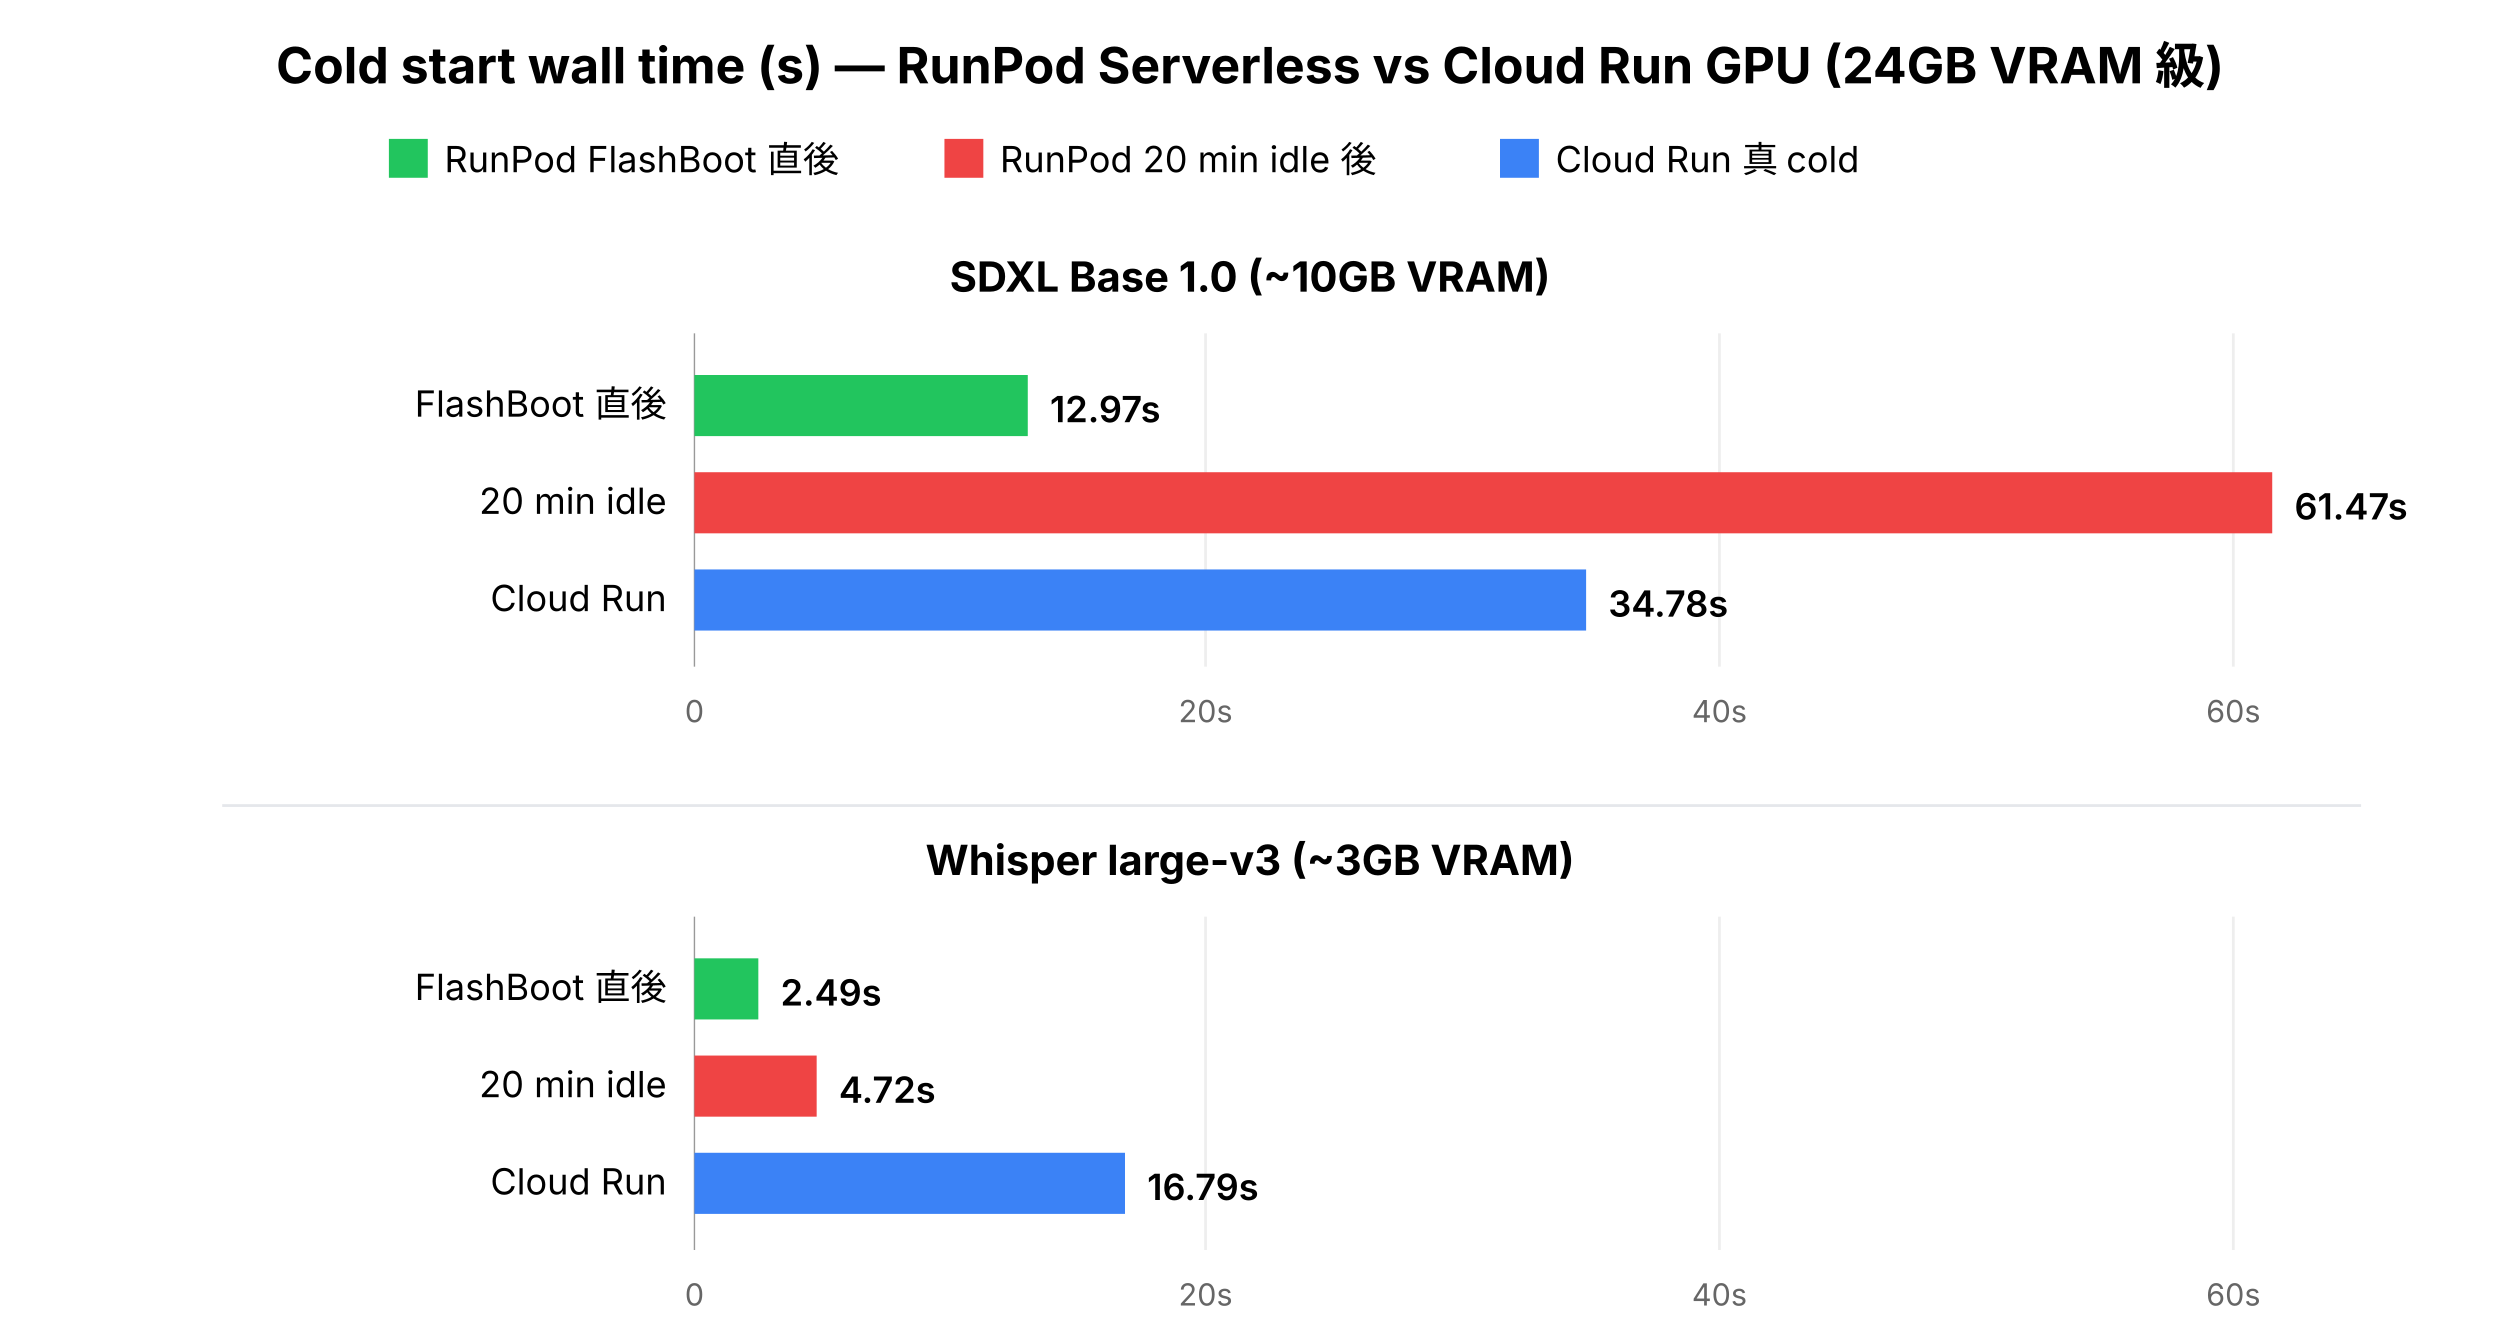
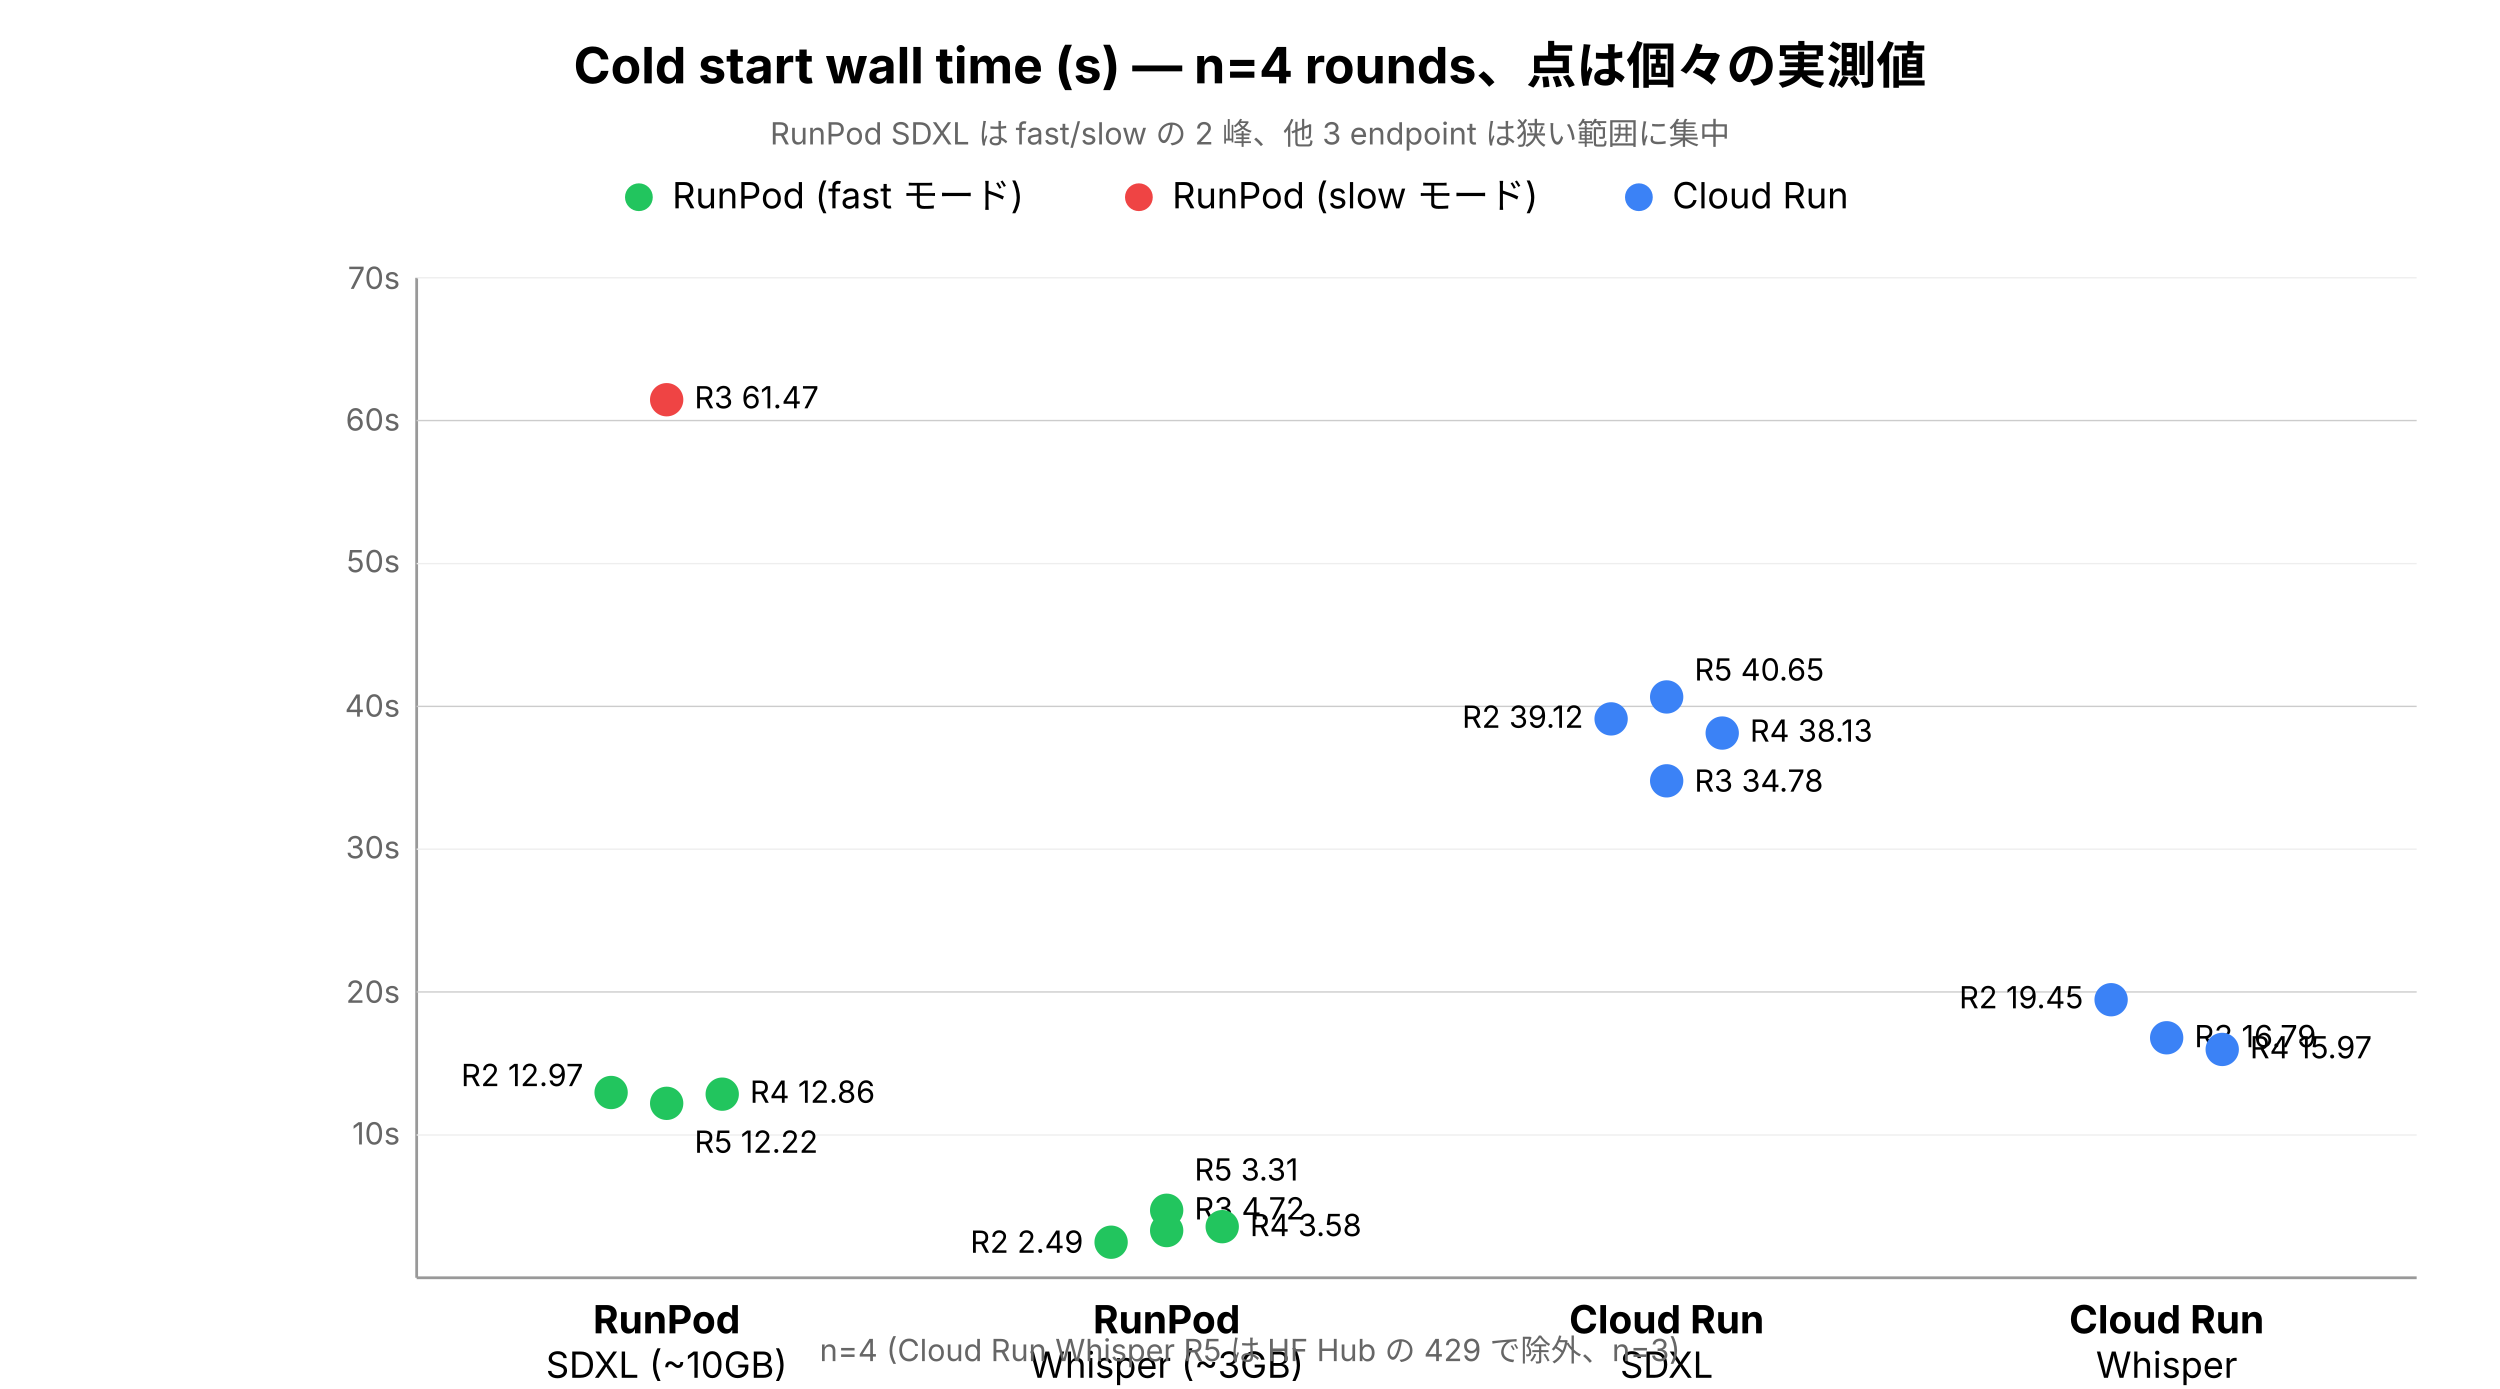
- <svg xmlns="http://www.w3.org/2000/svg" viewBox="0 0 900 480" font-family="system-ui, -apple-system, sans-serif">
+ <svg xmlns="http://www.w3.org/2000/svg" viewBox="0 0 900 500" font-family="system-ui, -apple-system, sans-serif">
  <style>
    .title { font-size: 18px; font-weight: 700; }
-     .subtitle { font-size: 15px; font-weight: 700; }
-     .label { font-size: 13px; }
-     .value { font-size: 13px; font-weight: 600; }
+     .subtitle { font-size: 14px; font-weight: 700; }
+     .cat { font-size: 13px; }
+     .value { font-size: 11px; }
    .axis { font-size: 11px; fill: #666; }
-     .gray { fill: #ddd; stroke: #999; stroke-width: 0.5; }
-     .rp-warm { fill: #22c55e; }
-     .rp-idle { fill: #ef4444; }
+     .grid { stroke: #eee; stroke-width: 0.5; }
+     .grid-major { stroke: #ccc; stroke-width: 0.5; }
+     .rp { fill: #22c55e; }
+     .rp-slow { fill: #ef4444; }
    .cr { fill: #3b82f6; }
  </style>
-   <text x="450" y="30" text-anchor="middle" class="title">Cold start wall time (s) — RunPod Serverless vs Cloud Run GPU (24GB VRAM 級)</text>
-   <g transform="translate(140,50)">
-     <rect x="0" y="0" width="14" height="14" class="rp-warm" />
-     <text x="20" y="12" class="label">RunPod FlashBoot 直後</text>
-     <rect x="200" y="0" width="14" height="14" class="rp-idle" />
-     <text x="220" y="12" class="label">RunPod 20 min idle 後</text>
-     <rect x="400" y="0" width="14" height="14" class="cr" />
-     <text x="420" y="12" class="label">Cloud Run 真 cold</text>
+   <text x="450" y="30" text-anchor="middle" class="title">Cold start wall time (s) — n=4 rounds、点は個々の実測値</text>
+   <text x="450" y="52" text-anchor="middle" class="axis" font-size="12">RunPod SDXL は fast/slow の 2 峰、他 3 endpoint は狭い範囲に集中</text>
+   <g transform="translate(230,65)">
+     <circle cx="0" cy="6" r="5" class="rp" />
+     <text x="12" y="10" class="cat">RunPod (fast モード)</text>
+     <circle cx="180" cy="6" r="5" class="rp-slow" />
+     <text x="192" y="10" class="cat">RunPod (slow モード)</text>
+     <circle cx="360" cy="6" r="5" class="cr" />
+     <text x="372" y="10" class="cat">Cloud Run</text>
  </g>
-   <text x="450" y="105" text-anchor="middle" class="subtitle">SDXL Base 1.0 (~10GB VRAM)</text>
-   <g transform="translate(250,120)">
-     <line x1="0" y1="0" x2="0" y2="120" stroke="#999" stroke-width="0.5" />
-     <line x1="184" y1="0" x2="184" y2="120" stroke="#eee" />
-     <line x1="369" y1="0" x2="369" y2="120" stroke="#eee" />
-     <line x1="554" y1="0" x2="554" y2="120" stroke="#eee" />
-     <text x="0" y="140" text-anchor="middle" class="axis">0</text>
-     <text x="184" y="140" text-anchor="middle" class="axis">20s</text>
-     <text x="369" y="140" text-anchor="middle" class="axis">40s</text>
-     <text x="554" y="140" text-anchor="middle" class="axis">60s</text>
+   <g transform="translate(150,100)">
+     <line x1="0" y1="0" x2="0" y2="360" stroke="#999" stroke-width="1" />
+     <line x1="0" y1="360" x2="720" y2="360" stroke="#999" stroke-width="1" />
+     <line x1="0" y1="308.6" x2="720" y2="308.6" class="grid" />
+     <text x="-6" y="312" text-anchor="end" class="axis">10s</text>
+     <line x1="0" y1="257.1" x2="720" y2="257.1" class="grid-major" />
+     <text x="-6" y="261" text-anchor="end" class="axis">20s</text>
+     <line x1="0" y1="205.7" x2="720" y2="205.7" class="grid" />
+     <text x="-6" y="209" text-anchor="end" class="axis">30s</text>
+     <line x1="0" y1="154.3" x2="720" y2="154.3" class="grid-major" />
+     <text x="-6" y="158" text-anchor="end" class="axis">40s</text>
+     <line x1="0" y1="102.9" x2="720" y2="102.9" class="grid" />
+     <text x="-6" y="106" text-anchor="end" class="axis">50s</text>
+     <line x1="0" y1="51.4" x2="720" y2="51.4" class="grid-major" />
+     <text x="-6" y="55" text-anchor="end" class="axis">60s</text>
+     <line x1="0" y1="0" x2="720" y2="0" class="grid" />
+     <text x="-6" y="4" text-anchor="end" class="axis">70s</text>
+     <text x="90" y="380" text-anchor="middle" class="subtitle">RunPod</text>
+     <text x="90" y="396" text-anchor="middle" class="cat">SDXL (~10GB)</text>
+     <text x="270" y="380" text-anchor="middle" class="subtitle">RunPod</text>
+     <text x="270" y="396" text-anchor="middle" class="cat">Whisper (~3GB)</text>
+     <text x="450" y="380" text-anchor="middle" class="subtitle">Cloud Run</text>
+     <text x="450" y="396" text-anchor="middle" class="cat">SDXL</text>
+     <text x="630" y="380" text-anchor="middle" class="subtitle">Cloud Run</text>
+     <text x="630" y="396" text-anchor="middle" class="cat">Whisper</text>
+     <circle cx="70" cy="293.3" r="6" class="rp" />
+     <text x="60" y="291" text-anchor="end" class="value">R2 12.97</text>
+     <circle cx="90" cy="43.9" r="6" class="rp-slow" />
+     <text x="100" y="47" class="value">R3 61.47</text>
+     <circle cx="110" cy="293.9" r="6" class="rp" />
+     <text x="120" y="297" class="value">R4 12.86</text>
+     <circle cx="90" cy="297.2" r="6" class="rp" />
+     <text x="100" y="315" class="value">R5 12.22</text>
+     <circle cx="250" cy="347.2" r="6" class="rp" />
+     <text x="240" y="351" text-anchor="end" class="value">R2 2.49</text>
+     <circle cx="270" cy="335.7" r="6" class="rp" />
+     <text x="280" y="339" class="value">R3 4.72</text>
+     <circle cx="290" cy="341.6" r="6" class="rp" />
+     <text x="300" y="345" class="value">R4 3.58</text>
+     <circle cx="270" cy="343.0" r="6" class="rp" />
+     <text x="280" y="325" class="value">R5 3.31</text>
+     <circle cx="430" cy="158.8" r="6" class="cr" />
+     <text x="420" y="162" text-anchor="end" class="value">R2 39.12</text>
+     <circle cx="450" cy="181.1" r="6" class="cr" />
+     <text x="460" y="185" class="value">R3 34.78</text>
+     <circle cx="470" cy="163.9" r="6" class="cr" />
+     <text x="480" y="167" class="value">R4 38.13</text>
+     <circle cx="450" cy="150.9" r="6" class="cr" />
+     <text x="460" y="145" class="value">R5 40.65</text>
+     <circle cx="610" cy="259.9" r="6" class="cr" />
+     <text x="600" y="263" text-anchor="end" class="value">R2 19.45</text>
+     <circle cx="630" cy="273.6" r="6" class="cr" />
+     <text x="640" y="277" class="value">R3 16.79</text>
+     <circle cx="650" cy="277.8" r="6" class="cr" />
+     <text x="660" y="281" class="value">R4 15.97</text>
  </g>
-   <text x="240" y="150" text-anchor="end" class="label">FlashBoot 直後</text>
-   <rect x="250" y="135" width="120" height="22" class="rp-warm" />
-   <text x="378" y="152" class="value">12.97s</text>
-   <text x="240" y="185" text-anchor="end" class="label">20 min idle</text>
-   <rect x="250" y="170" width="568" height="22" class="rp-idle" />
-   <text x="826" y="187" class="value">61.47s</text>
-   <text x="240" y="220" text-anchor="end" class="label">Cloud Run</text>
-   <rect x="250" y="205" width="321" height="22" class="cr" />
-   <text x="579" y="222" class="value">34.78s</text>
-   <line x1="80" y1="290" x2="850" y2="290" stroke="#e5e7eb" />
-   <text x="450" y="315" text-anchor="middle" class="subtitle">Whisper large-v3 (~3GB VRAM)</text>
-   <g transform="translate(250,330)">
-     <line x1="0" y1="0" x2="0" y2="120" stroke="#999" stroke-width="0.5" />
-     <line x1="184" y1="0" x2="184" y2="120" stroke="#eee" />
-     <line x1="369" y1="0" x2="369" y2="120" stroke="#eee" />
-     <line x1="554" y1="0" x2="554" y2="120" stroke="#eee" />
-     <text x="0" y="140" text-anchor="middle" class="axis">0</text>
-     <text x="184" y="140" text-anchor="middle" class="axis">20s</text>
-     <text x="369" y="140" text-anchor="middle" class="axis">40s</text>
-     <text x="554" y="140" text-anchor="middle" class="axis">60s</text>
-   </g>
-   <text x="240" y="360" text-anchor="end" class="label">FlashBoot 直後</text>
-   <rect x="250" y="345" width="23" height="22" class="rp-warm" />
-   <text x="281" y="362" class="value">2.49s</text>
-   <text x="240" y="395" text-anchor="end" class="label">20 min idle</text>
-   <rect x="250" y="380" width="44" height="22" class="rp-idle" />
-   <text x="302" y="397" class="value">4.72s</text>
-   <text x="240" y="430" text-anchor="end" class="label">Cloud Run</text>
-   <rect x="250" y="415" width="155" height="22" class="cr" />
-   <text x="413" y="432" class="value">16.79s</text>
+   <text x="450" y="490" text-anchor="middle" class="axis">n=4 (Cloud Run Whisper R5 は HF Hub の 429 で除外、n=3)</text>
</svg>
